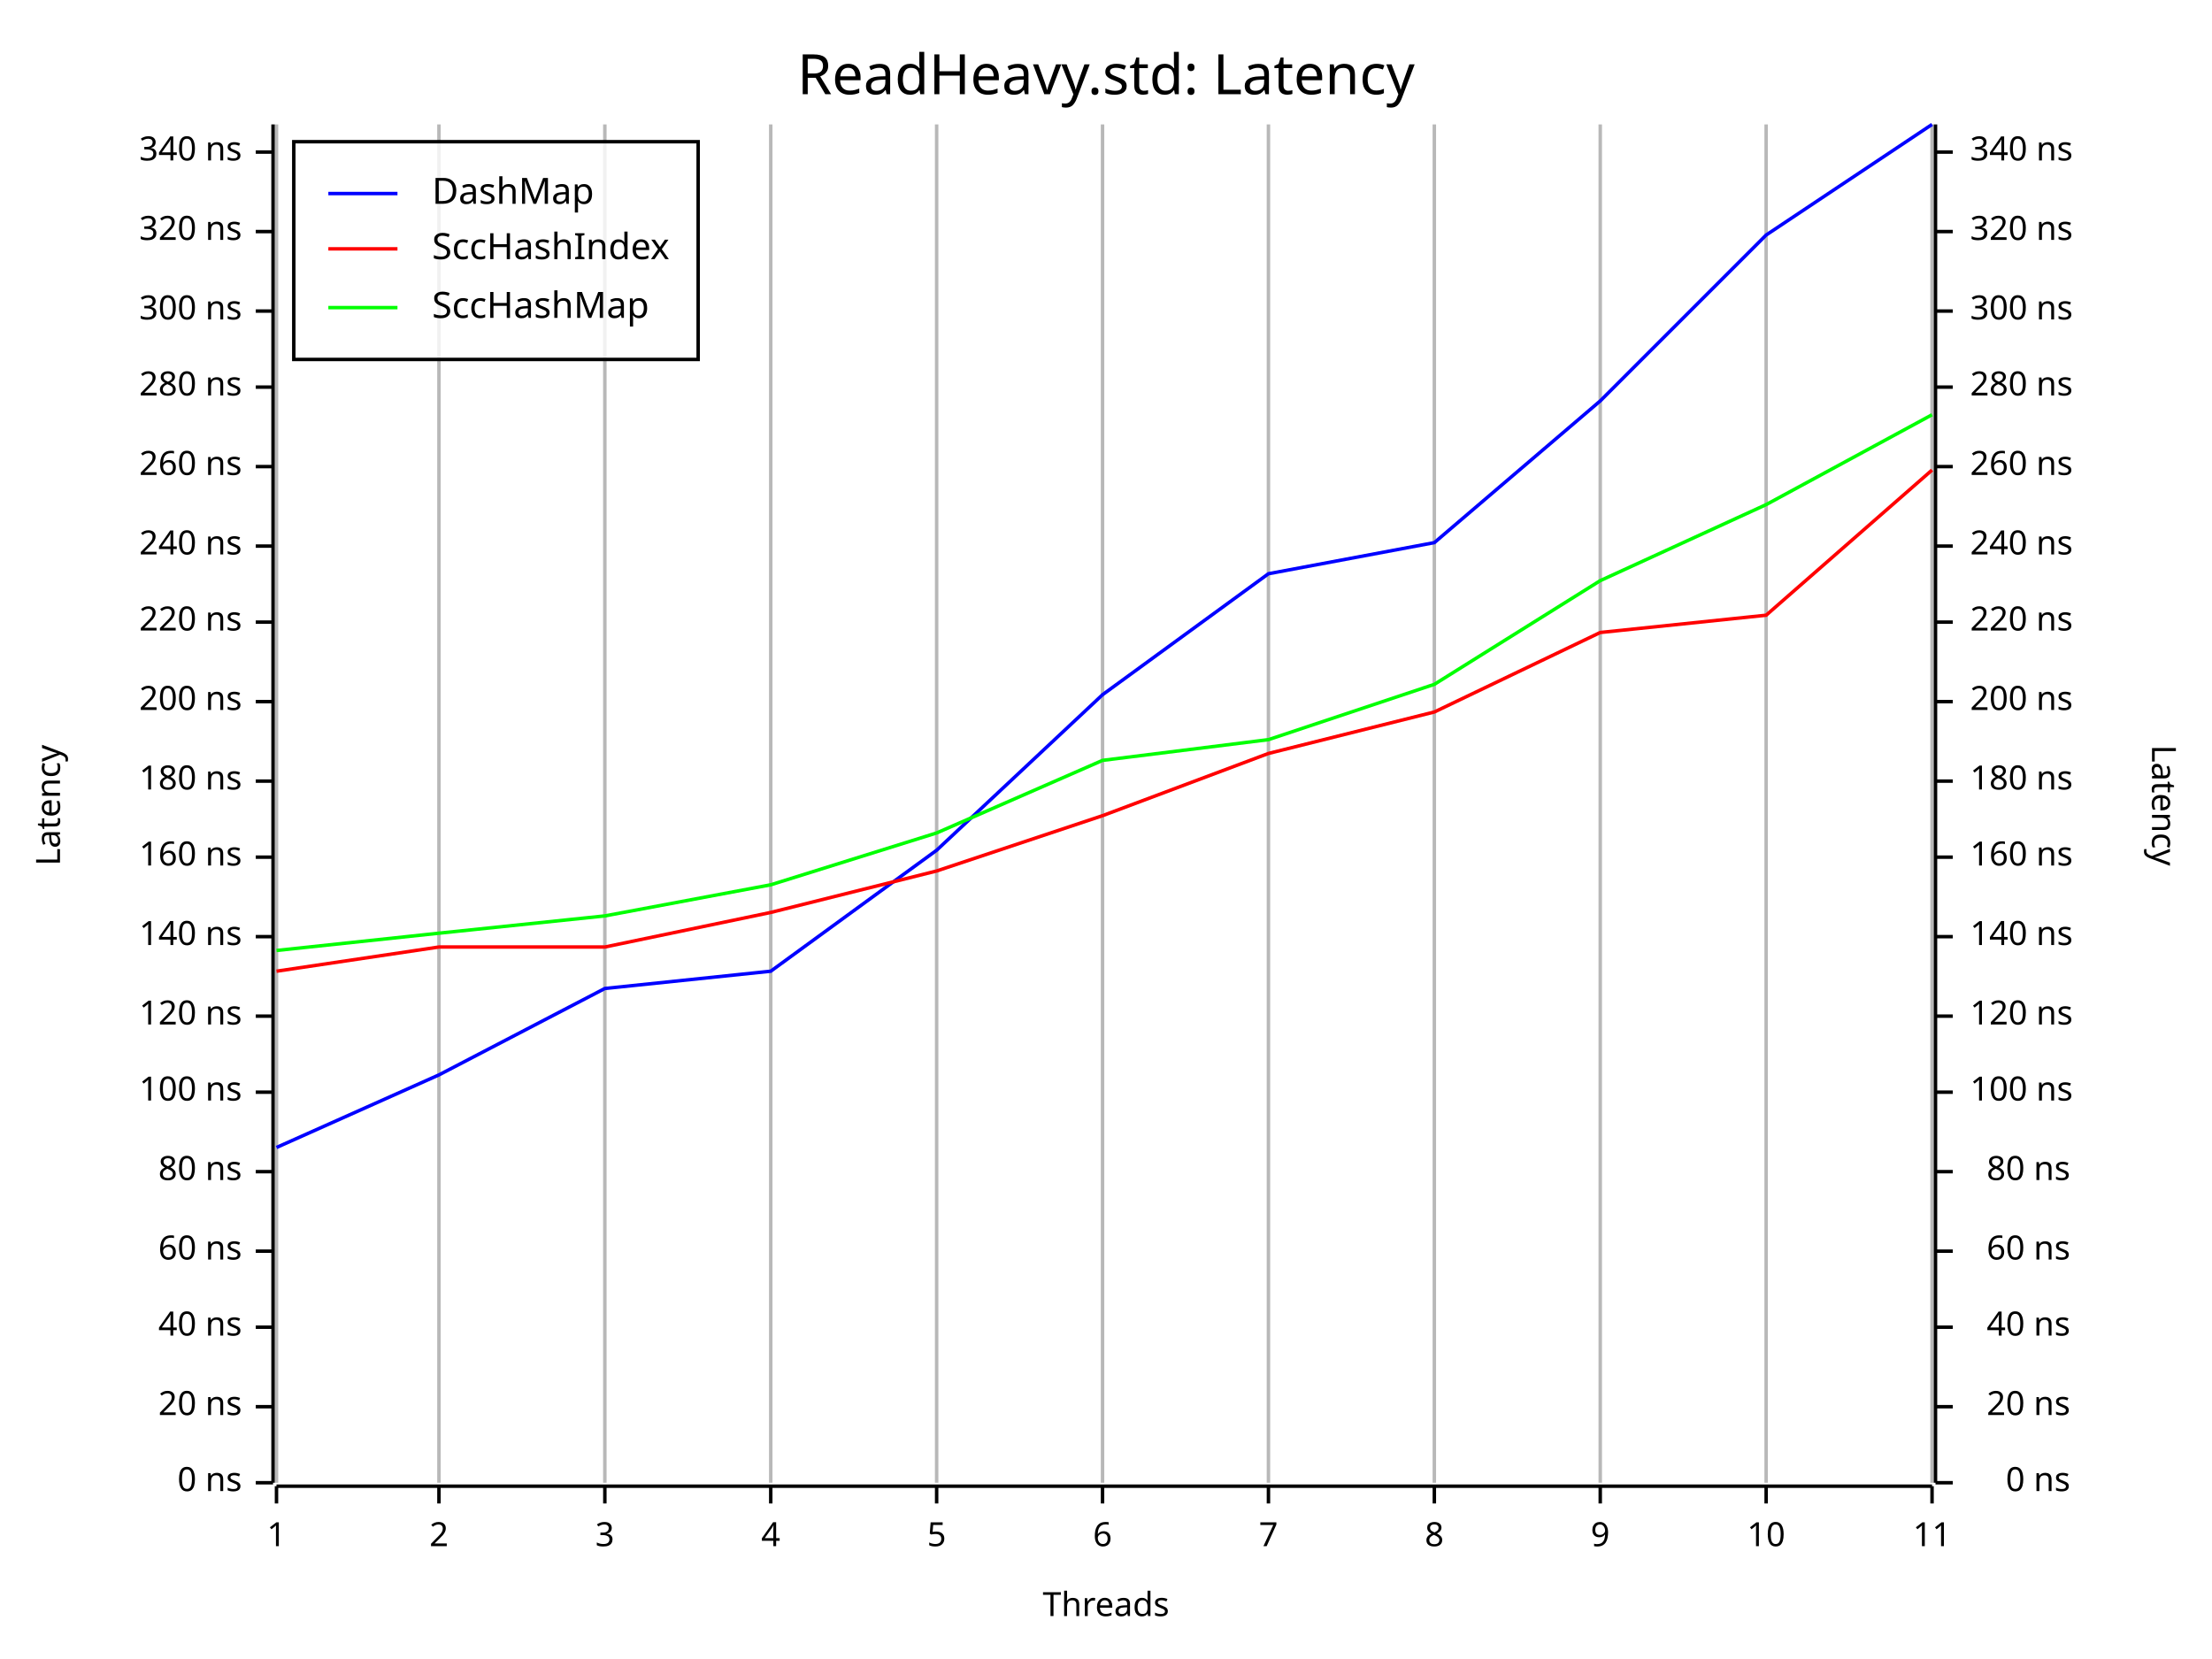
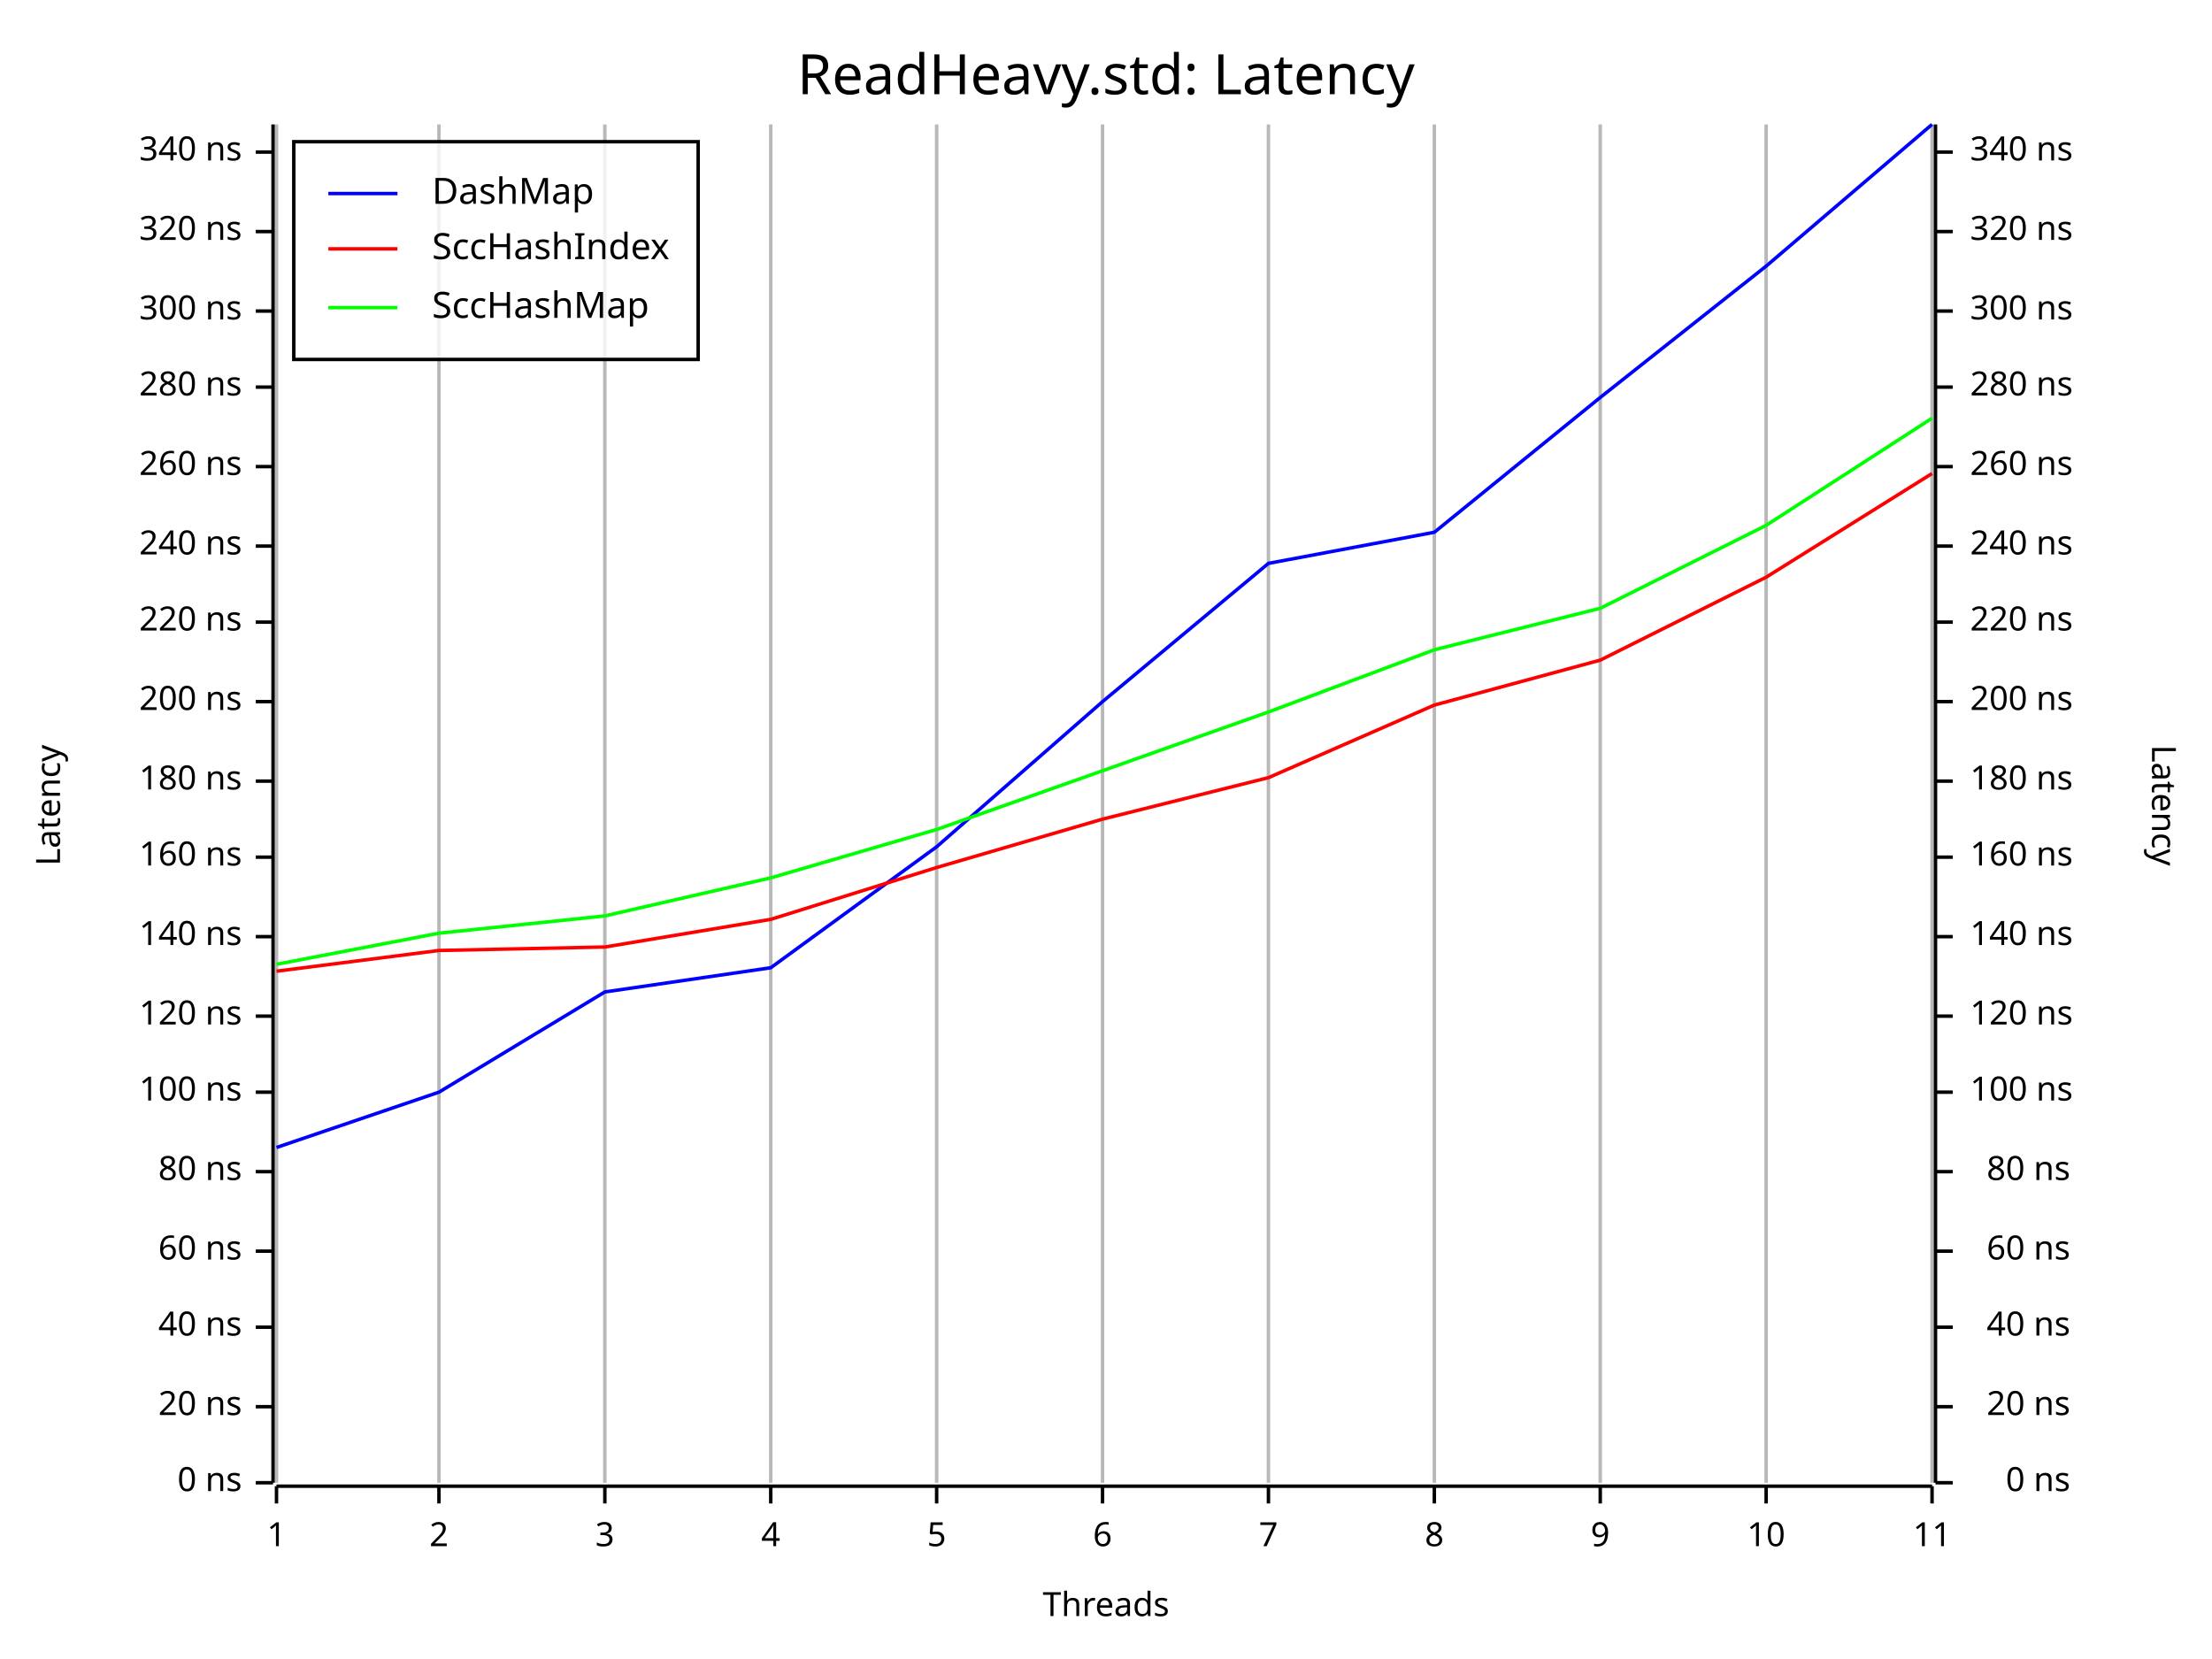
<svg xmlns="http://www.w3.org/2000/svg" width="640" height="480" viewBox="0 0 640 480">
  <rect x="0" y="0" width="640" height="480" opacity="1" fill="#FFFFFF" stroke="none" />
  <text x="320" y="15" dy="0.76em" text-anchor="middle" font-family="Fira Code" font-size="16.129" opacity="1" fill="#000000">
ReadHeavy.std: Latency
</text>
  <line opacity="0.1" stroke="#000000" stroke-width="1" x1="80" y1="429" x2="80" y2="36" />
  <line opacity="0.1" stroke="#000000" stroke-width="1" x1="127" y1="429" x2="127" y2="36" />
  <line opacity="0.1" stroke="#000000" stroke-width="1" x1="175" y1="429" x2="175" y2="36" />
  <line opacity="0.1" stroke="#000000" stroke-width="1" x1="223" y1="429" x2="223" y2="36" />
  <line opacity="0.1" stroke="#000000" stroke-width="1" x1="271" y1="429" x2="271" y2="36" />
  <line opacity="0.1" stroke="#000000" stroke-width="1" x1="319" y1="429" x2="319" y2="36" />
  <line opacity="0.1" stroke="#000000" stroke-width="1" x1="367" y1="429" x2="367" y2="36" />
  <line opacity="0.1" stroke="#000000" stroke-width="1" x1="415" y1="429" x2="415" y2="36" />
  <line opacity="0.1" stroke="#000000" stroke-width="1" x1="463" y1="429" x2="463" y2="36" />
  <line opacity="0.1" stroke="#000000" stroke-width="1" x1="511" y1="429" x2="511" y2="36" />
  <line opacity="0.1" stroke="#000000" stroke-width="1" x1="559" y1="429" x2="559" y2="36" />
  <text x="10" y="233" dy="0.76em" text-anchor="middle" font-family="sans-serif" font-size="9.677" opacity="1" fill="#000000" transform="rotate(270, 10, 233)">
Latency
</text>
  <text x="320" y="470" dy="-0.5ex" text-anchor="middle" font-family="sans-serif" font-size="9.677" opacity="1" fill="#000000">
Threads
</text>
  <text x="630" y="233" dy="0.76em" text-anchor="middle" font-family="sans-serif" font-size="9.677" opacity="1" fill="#000000" transform="rotate(90, 630, 233)">
Latency
</text>
  <line opacity="0.2" stroke="#000000" stroke-width="1" x1="80" y1="429" x2="80" y2="36" />
  <line opacity="0.2" stroke="#000000" stroke-width="1" x1="127" y1="429" x2="127" y2="36" />
  <line opacity="0.2" stroke="#000000" stroke-width="1" x1="175" y1="429" x2="175" y2="36" />
  <line opacity="0.2" stroke="#000000" stroke-width="1" x1="223" y1="429" x2="223" y2="36" />
  <line opacity="0.2" stroke="#000000" stroke-width="1" x1="271" y1="429" x2="271" y2="36" />
  <line opacity="0.2" stroke="#000000" stroke-width="1" x1="319" y1="429" x2="319" y2="36" />
  <line opacity="0.2" stroke="#000000" stroke-width="1" x1="367" y1="429" x2="367" y2="36" />
  <line opacity="0.2" stroke="#000000" stroke-width="1" x1="415" y1="429" x2="415" y2="36" />
  <line opacity="0.2" stroke="#000000" stroke-width="1" x1="463" y1="429" x2="463" y2="36" />
  <line opacity="0.2" stroke="#000000" stroke-width="1" x1="511" y1="429" x2="511" y2="36" />
  <line opacity="0.2" stroke="#000000" stroke-width="1" x1="559" y1="429" x2="559" y2="36" />
  <polyline fill="none" opacity="1" stroke="#000000" stroke-width="1" points="79,36 79,429 " />
  <text x="70" y="429" dy="0.5ex" text-anchor="end" font-family="sans-serif" font-size="9.677" opacity="1" fill="#000000">
0 ns
</text>
  <polyline fill="none" opacity="1" stroke="#000000" stroke-width="1" points="74,429 79,429 " />
  <text x="70" y="407" dy="0.5ex" text-anchor="end" font-family="sans-serif" font-size="9.677" opacity="1" fill="#000000">
20 ns
</text>
  <polyline fill="none" opacity="1" stroke="#000000" stroke-width="1" points="74,407 79,407 " />
  <text x="70" y="384" dy="0.5ex" text-anchor="end" font-family="sans-serif" font-size="9.677" opacity="1" fill="#000000">
40 ns
</text>
  <polyline fill="none" opacity="1" stroke="#000000" stroke-width="1" points="74,384 79,384 " />
  <text x="70" y="362" dy="0.5ex" text-anchor="end" font-family="sans-serif" font-size="9.677" opacity="1" fill="#000000">
60 ns
</text>
  <polyline fill="none" opacity="1" stroke="#000000" stroke-width="1" points="74,362 79,362 " />
  <text x="70" y="339" dy="0.5ex" text-anchor="end" font-family="sans-serif" font-size="9.677" opacity="1" fill="#000000">
80 ns
</text>
  <polyline fill="none" opacity="1" stroke="#000000" stroke-width="1" points="74,339 79,339 " />
  <text x="70" y="316" dy="0.5ex" text-anchor="end" font-family="sans-serif" font-size="9.677" opacity="1" fill="#000000">
100 ns
</text>
  <polyline fill="none" opacity="1" stroke="#000000" stroke-width="1" points="74,316 79,316 " />
  <text x="70" y="294" dy="0.5ex" text-anchor="end" font-family="sans-serif" font-size="9.677" opacity="1" fill="#000000">
120 ns
</text>
  <polyline fill="none" opacity="1" stroke="#000000" stroke-width="1" points="74,294 79,294 " />
  <text x="70" y="271" dy="0.5ex" text-anchor="end" font-family="sans-serif" font-size="9.677" opacity="1" fill="#000000">
140 ns
</text>
  <polyline fill="none" opacity="1" stroke="#000000" stroke-width="1" points="74,271 79,271 " />
  <text x="70" y="248" dy="0.5ex" text-anchor="end" font-family="sans-serif" font-size="9.677" opacity="1" fill="#000000">
160 ns
</text>
  <polyline fill="none" opacity="1" stroke="#000000" stroke-width="1" points="74,248 79,248 " />
  <text x="70" y="226" dy="0.5ex" text-anchor="end" font-family="sans-serif" font-size="9.677" opacity="1" fill="#000000">
180 ns
</text>
  <polyline fill="none" opacity="1" stroke="#000000" stroke-width="1" points="74,226 79,226 " />
  <text x="70" y="203" dy="0.5ex" text-anchor="end" font-family="sans-serif" font-size="9.677" opacity="1" fill="#000000">
200 ns
</text>
  <polyline fill="none" opacity="1" stroke="#000000" stroke-width="1" points="74,203 79,203 " />
  <text x="70" y="180" dy="0.5ex" text-anchor="end" font-family="sans-serif" font-size="9.677" opacity="1" fill="#000000">
220 ns
</text>
  <polyline fill="none" opacity="1" stroke="#000000" stroke-width="1" points="74,180 79,180 " />
  <text x="70" y="158" dy="0.5ex" text-anchor="end" font-family="sans-serif" font-size="9.677" opacity="1" fill="#000000">
240 ns
</text>
  <polyline fill="none" opacity="1" stroke="#000000" stroke-width="1" points="74,158 79,158 " />
  <text x="70" y="135" dy="0.5ex" text-anchor="end" font-family="sans-serif" font-size="9.677" opacity="1" fill="#000000">
260 ns
</text>
  <polyline fill="none" opacity="1" stroke="#000000" stroke-width="1" points="74,135 79,135 " />
  <text x="70" y="112" dy="0.5ex" text-anchor="end" font-family="sans-serif" font-size="9.677" opacity="1" fill="#000000">
280 ns
</text>
  <polyline fill="none" opacity="1" stroke="#000000" stroke-width="1" points="74,112 79,112 " />
  <text x="70" y="90" dy="0.5ex" text-anchor="end" font-family="sans-serif" font-size="9.677" opacity="1" fill="#000000">
300 ns
</text>
  <polyline fill="none" opacity="1" stroke="#000000" stroke-width="1" points="74,90 79,90 " />
  <text x="70" y="67" dy="0.5ex" text-anchor="end" font-family="sans-serif" font-size="9.677" opacity="1" fill="#000000">
320 ns
</text>
  <polyline fill="none" opacity="1" stroke="#000000" stroke-width="1" points="74,67 79,67 " />
  <text x="70" y="44" dy="0.5ex" text-anchor="end" font-family="sans-serif" font-size="9.677" opacity="1" fill="#000000">
340 ns
</text>
  <polyline fill="none" opacity="1" stroke="#000000" stroke-width="1" points="74,44 79,44 " />
  <polyline fill="none" opacity="1" stroke="#000000" stroke-width="1" points="80,430 559,430 " />
  <text x="80" y="440" dy="0.76em" text-anchor="middle" font-family="sans-serif" font-size="9.677" opacity="1" fill="#000000">
1
</text>
  <polyline fill="none" opacity="1" stroke="#000000" stroke-width="1" points="80,430 80,435 " />
  <text x="127" y="440" dy="0.76em" text-anchor="middle" font-family="sans-serif" font-size="9.677" opacity="1" fill="#000000">
2
</text>
  <polyline fill="none" opacity="1" stroke="#000000" stroke-width="1" points="127,430 127,435 " />
  <text x="175" y="440" dy="0.76em" text-anchor="middle" font-family="sans-serif" font-size="9.677" opacity="1" fill="#000000">
3
</text>
  <polyline fill="none" opacity="1" stroke="#000000" stroke-width="1" points="175,430 175,435 " />
  <text x="223" y="440" dy="0.76em" text-anchor="middle" font-family="sans-serif" font-size="9.677" opacity="1" fill="#000000">
4
</text>
  <polyline fill="none" opacity="1" stroke="#000000" stroke-width="1" points="223,430 223,435 " />
  <text x="271" y="440" dy="0.76em" text-anchor="middle" font-family="sans-serif" font-size="9.677" opacity="1" fill="#000000">
5
</text>
  <polyline fill="none" opacity="1" stroke="#000000" stroke-width="1" points="271,430 271,435 " />
  <text x="319" y="440" dy="0.76em" text-anchor="middle" font-family="sans-serif" font-size="9.677" opacity="1" fill="#000000">
6
</text>
  <polyline fill="none" opacity="1" stroke="#000000" stroke-width="1" points="319,430 319,435 " />
  <text x="367" y="440" dy="0.76em" text-anchor="middle" font-family="sans-serif" font-size="9.677" opacity="1" fill="#000000">
7
</text>
  <polyline fill="none" opacity="1" stroke="#000000" stroke-width="1" points="367,430 367,435 " />
  <text x="415" y="440" dy="0.76em" text-anchor="middle" font-family="sans-serif" font-size="9.677" opacity="1" fill="#000000">
8
</text>
  <polyline fill="none" opacity="1" stroke="#000000" stroke-width="1" points="415,430 415,435 " />
  <text x="463" y="440" dy="0.76em" text-anchor="middle" font-family="sans-serif" font-size="9.677" opacity="1" fill="#000000">
9
</text>
  <polyline fill="none" opacity="1" stroke="#000000" stroke-width="1" points="463,430 463,435 " />
  <text x="511" y="440" dy="0.76em" text-anchor="middle" font-family="sans-serif" font-size="9.677" opacity="1" fill="#000000">
10
</text>
  <polyline fill="none" opacity="1" stroke="#000000" stroke-width="1" points="511,430 511,435 " />
  <text x="559" y="440" dy="0.76em" text-anchor="middle" font-family="sans-serif" font-size="9.677" opacity="1" fill="#000000">
11
</text>
  <polyline fill="none" opacity="1" stroke="#000000" stroke-width="1" points="559,430 559,435 " />
  <polyline fill="none" opacity="1" stroke="#000000" stroke-width="1" points="560,36 560,429 " />
  <text x="599" y="429" dy="0.5ex" text-anchor="end" font-family="sans-serif" font-size="9.677" opacity="1" fill="#000000">
0 ns
</text>
  <polyline fill="none" opacity="1" stroke="#000000" stroke-width="1" points="560,429 565,429 " />
  <text x="599" y="407" dy="0.5ex" text-anchor="end" font-family="sans-serif" font-size="9.677" opacity="1" fill="#000000">
20 ns
</text>
  <polyline fill="none" opacity="1" stroke="#000000" stroke-width="1" points="560,407 565,407 " />
  <text x="599" y="384" dy="0.5ex" text-anchor="end" font-family="sans-serif" font-size="9.677" opacity="1" fill="#000000">
40 ns
</text>
  <polyline fill="none" opacity="1" stroke="#000000" stroke-width="1" points="560,384 565,384 " />
  <text x="599" y="362" dy="0.5ex" text-anchor="end" font-family="sans-serif" font-size="9.677" opacity="1" fill="#000000">
60 ns
</text>
  <polyline fill="none" opacity="1" stroke="#000000" stroke-width="1" points="560,362 565,362 " />
  <text x="599" y="339" dy="0.5ex" text-anchor="end" font-family="sans-serif" font-size="9.677" opacity="1" fill="#000000">
80 ns
</text>
  <polyline fill="none" opacity="1" stroke="#000000" stroke-width="1" points="560,339 565,339 " />
  <text x="570" y="316" dy="0.5ex" text-anchor="start" font-family="sans-serif" font-size="9.677" opacity="1" fill="#000000">
100 ns
</text>
  <polyline fill="none" opacity="1" stroke="#000000" stroke-width="1" points="560,316 565,316 " />
  <text x="570" y="294" dy="0.5ex" text-anchor="start" font-family="sans-serif" font-size="9.677" opacity="1" fill="#000000">
120 ns
</text>
  <polyline fill="none" opacity="1" stroke="#000000" stroke-width="1" points="560,294 565,294 " />
  <text x="570" y="271" dy="0.5ex" text-anchor="start" font-family="sans-serif" font-size="9.677" opacity="1" fill="#000000">
140 ns
</text>
  <polyline fill="none" opacity="1" stroke="#000000" stroke-width="1" points="560,271 565,271 " />
  <text x="570" y="248" dy="0.5ex" text-anchor="start" font-family="sans-serif" font-size="9.677" opacity="1" fill="#000000">
160 ns
</text>
  <polyline fill="none" opacity="1" stroke="#000000" stroke-width="1" points="560,248 565,248 " />
  <text x="570" y="226" dy="0.5ex" text-anchor="start" font-family="sans-serif" font-size="9.677" opacity="1" fill="#000000">
180 ns
</text>
  <polyline fill="none" opacity="1" stroke="#000000" stroke-width="1" points="560,226 565,226 " />
  <text x="570" y="203" dy="0.5ex" text-anchor="start" font-family="sans-serif" font-size="9.677" opacity="1" fill="#000000">
200 ns
</text>
  <polyline fill="none" opacity="1" stroke="#000000" stroke-width="1" points="560,203 565,203 " />
  <text x="570" y="180" dy="0.5ex" text-anchor="start" font-family="sans-serif" font-size="9.677" opacity="1" fill="#000000">
220 ns
</text>
  <polyline fill="none" opacity="1" stroke="#000000" stroke-width="1" points="560,180 565,180 " />
  <text x="570" y="158" dy="0.5ex" text-anchor="start" font-family="sans-serif" font-size="9.677" opacity="1" fill="#000000">
240 ns
</text>
  <polyline fill="none" opacity="1" stroke="#000000" stroke-width="1" points="560,158 565,158 " />
  <text x="570" y="135" dy="0.5ex" text-anchor="start" font-family="sans-serif" font-size="9.677" opacity="1" fill="#000000">
260 ns
</text>
  <polyline fill="none" opacity="1" stroke="#000000" stroke-width="1" points="560,135 565,135 " />
  <text x="570" y="112" dy="0.5ex" text-anchor="start" font-family="sans-serif" font-size="9.677" opacity="1" fill="#000000">
280 ns
</text>
  <polyline fill="none" opacity="1" stroke="#000000" stroke-width="1" points="560,112 565,112 " />
  <text x="570" y="90" dy="0.5ex" text-anchor="start" font-family="sans-serif" font-size="9.677" opacity="1" fill="#000000">
300 ns
</text>
  <polyline fill="none" opacity="1" stroke="#000000" stroke-width="1" points="560,90 565,90 " />
  <text x="570" y="67" dy="0.5ex" text-anchor="start" font-family="sans-serif" font-size="9.677" opacity="1" fill="#000000">
320 ns
</text>
  <polyline fill="none" opacity="1" stroke="#000000" stroke-width="1" points="560,67 565,67 " />
  <text x="570" y="44" dy="0.5ex" text-anchor="start" font-family="sans-serif" font-size="9.677" opacity="1" fill="#000000">
340 ns
</text>
  <polyline fill="none" opacity="1" stroke="#000000" stroke-width="1" points="560,44 565,44 " />
-   <polyline fill="none" opacity="1" stroke="#0000FF" stroke-width="1" points="80,332 127,311 175,286 223,281 271,246 319,201 367,166 415,157 463,116 511,68 559,36 " />
-   <polyline fill="none" opacity="1" stroke="#FF0000" stroke-width="1" points="80,281 127,274 175,274 223,264 271,252 319,236 367,218 415,206 463,183 511,178 559,136 " />
-   <polyline fill="none" opacity="1" stroke="#00FF00" stroke-width="1" points="80,275 127,270 175,265 223,256 271,241 319,220 367,214 415,198 463,168 511,146 559,120 " />
+   <polyline fill="none" opacity="1" stroke="#0000FF" stroke-width="1" points="80,332 127,316 175,287 223,280 271,245 319,203 367,163 415,154 463,115 511,77 559,36 " />
+   <polyline fill="none" opacity="1" stroke="#FF0000" stroke-width="1" points="80,281 127,275 175,274 223,266 271,251 319,237 367,225 415,204 463,191 511,167 559,137 " />
+   <polyline fill="none" opacity="1" stroke="#00FF00" stroke-width="1" points="80,279 127,270 175,265 223,254 271,240 319,223 367,206 415,188 463,176 511,152 559,121 " />
  <rect x="85" y="41" width="117" height="63" opacity="0.8" fill="#FFFFFF" stroke="none" />
  <rect x="85" y="41" width="117" height="63" opacity="1" fill="none" stroke="#000000" />
  <text x="125" y="51" dy="0.76em" text-anchor="start" font-family="Fira Code" font-size="10.484" opacity="1" fill="#000000">
DashMap
</text>
  <text x="125" y="67" dy="0.76em" text-anchor="start" font-family="Fira Code" font-size="10.484" opacity="1" fill="#000000">
SccHashIndex
</text>
  <text x="125" y="84" dy="0.76em" text-anchor="start" font-family="Fira Code" font-size="10.484" opacity="1" fill="#000000">
SccHashMap
</text>
  <polyline fill="none" opacity="1" stroke="#0000FF" stroke-width="1" points="95,56 115,56 " />
  <polyline fill="none" opacity="1" stroke="#FF0000" stroke-width="1" points="95,72 115,72 " />
  <polyline fill="none" opacity="1" stroke="#00FF00" stroke-width="1" points="95,89 115,89 " />
</svg>
